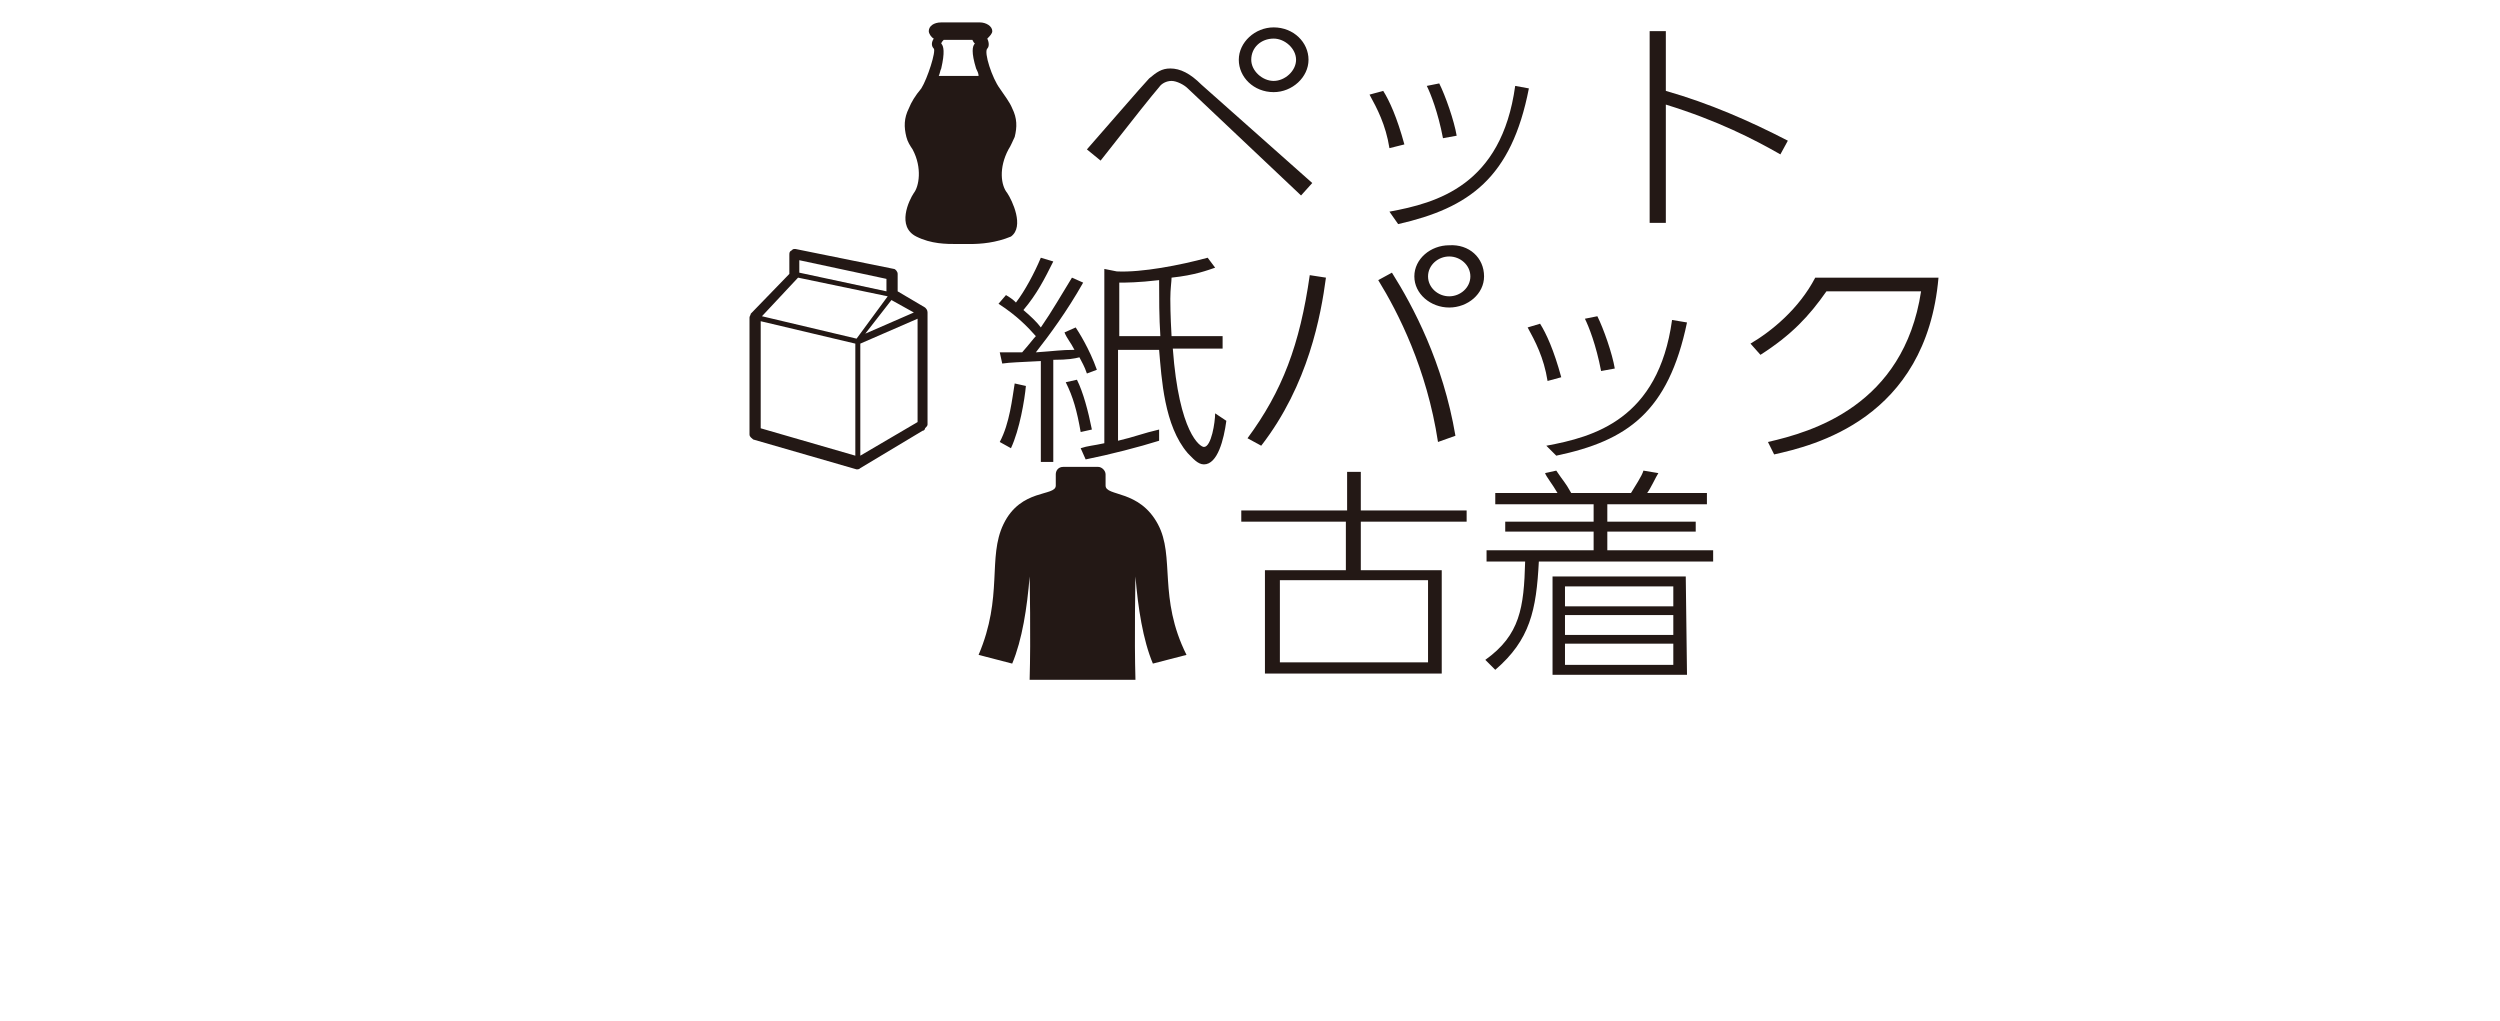
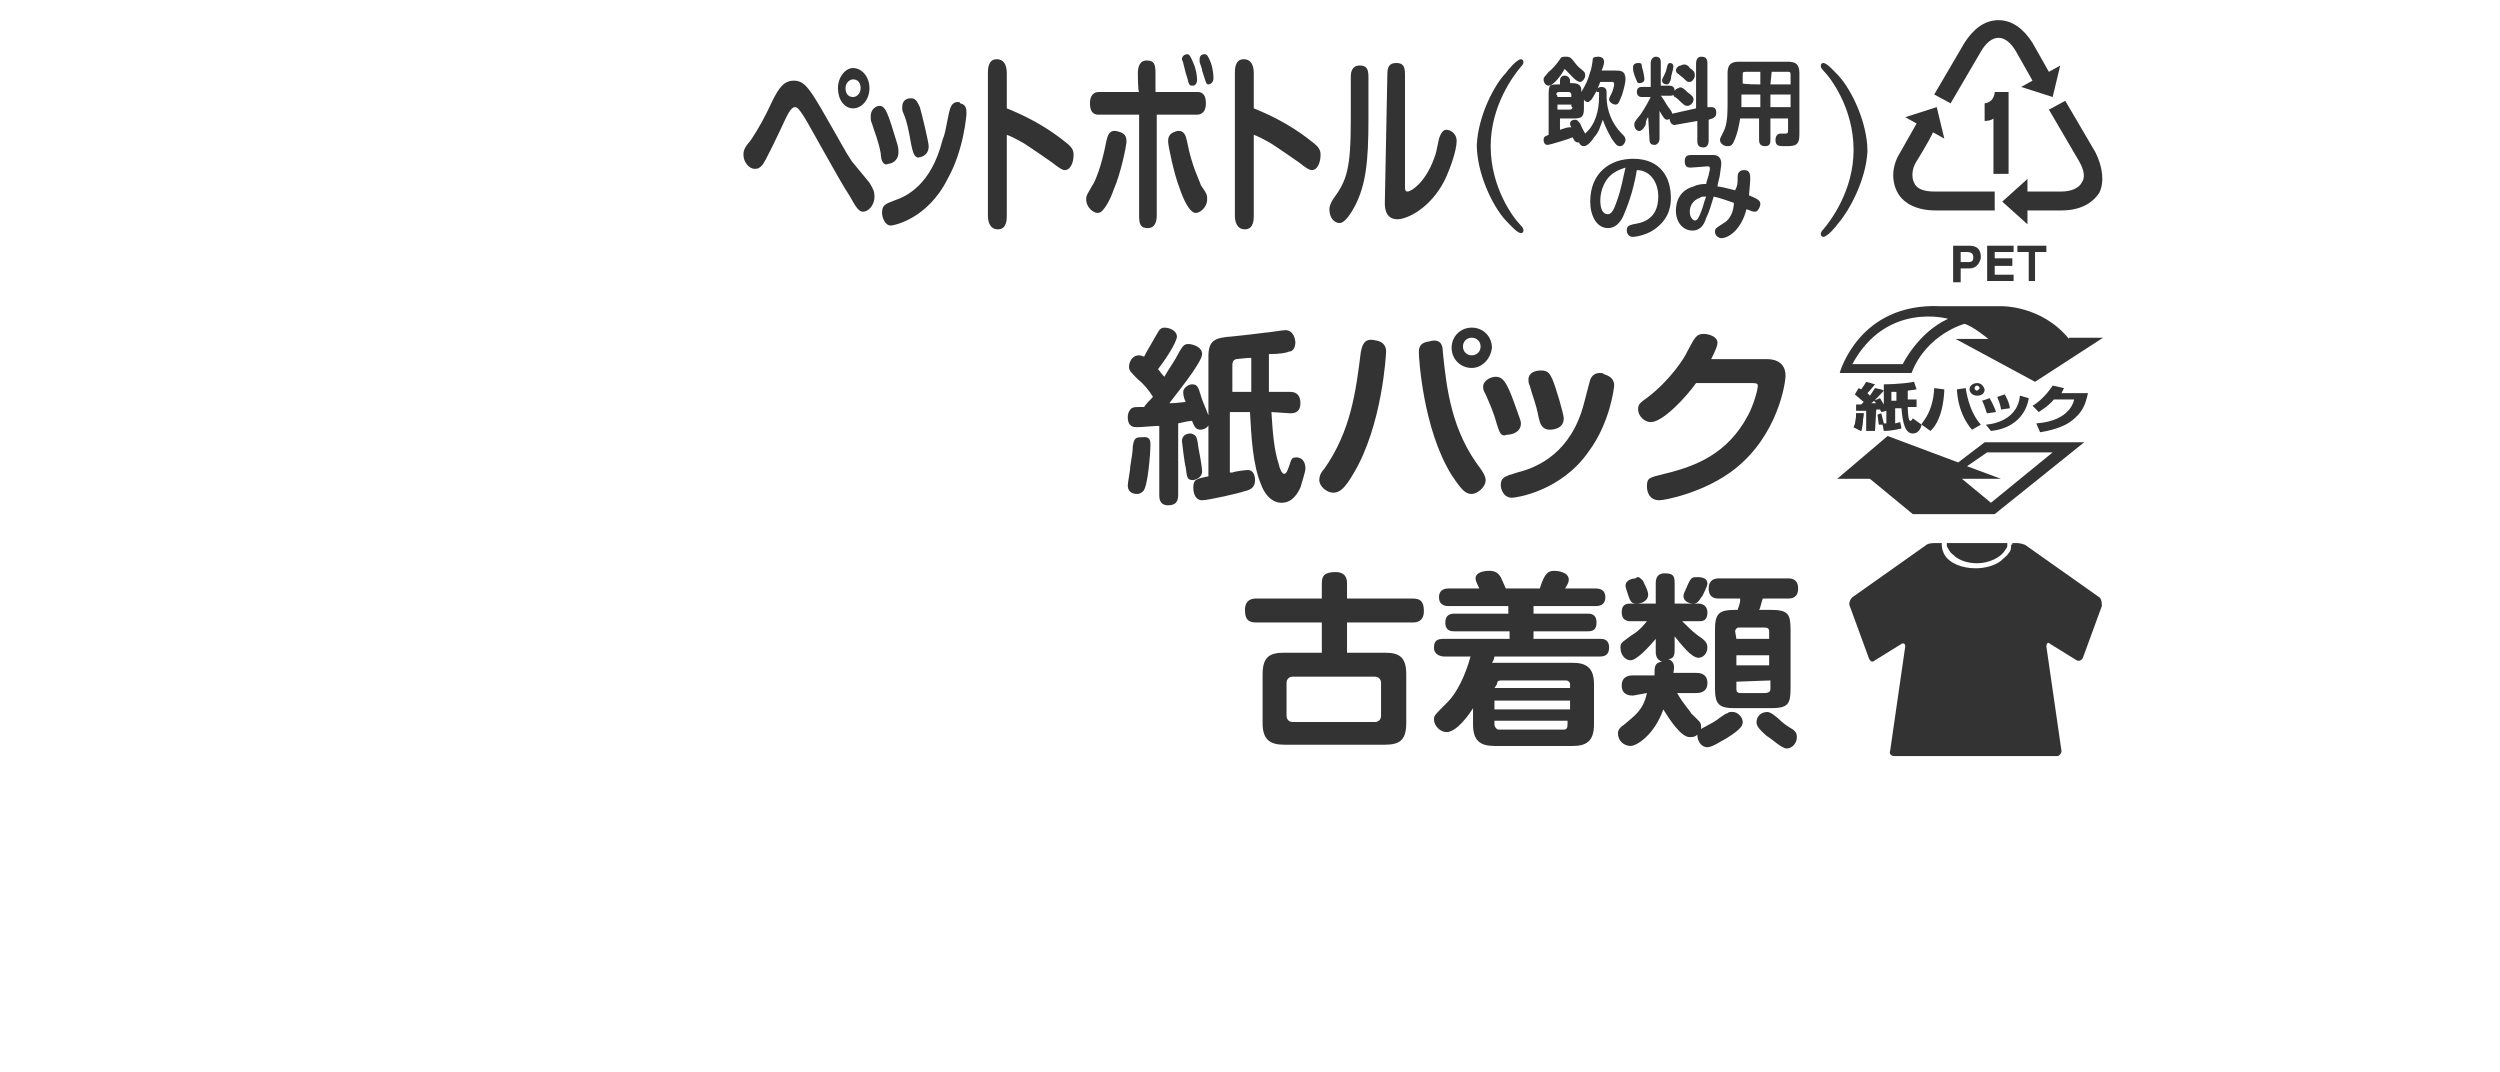
- <svg xmlns="http://www.w3.org/2000/svg" version="1.1" id="レイヤー_1" x="0px" y="0px" viewBox="0 0 200.8 82" style="enable-background:new 0 0 200.8 82;" xml:space="preserve">
+ <svg xmlns="http://www.w3.org/2000/svg" version="1.1" id="レイヤー_1" x="0px" y="0px" viewBox="0 0 198.4 85" style="enable-background:new 0 0 198.4 85;" xml:space="preserve">
  <style type="text/css">
- 	.st0{fill-rule:evenodd;clip-rule:evenodd;fill:#231815;}
- 	.st1{fill:#231815;}
+ 	.st0{enable-background:new    ;}
+ 	.st1{fill:#333333;}
</style>
  <g>
-     <g>
-       <path class="st0" d="M84.7,2.7L84.7,2.7L84.7,2.7z" />
-       <g>
-         <path class="st1" d="M87.3,12c0.8-0.9,4.6-5.3,5-5.7c0.6-0.5,1-0.8,1.7-0.8c0.8,0,1.6,0.4,2.5,1.3l8.9,7.9l-0.9,1l-9.1-8.6     c-0.3-0.3-0.9-0.6-1.3-0.6s-0.8,0.2-1,0.5c-0.6,0.7-1.8,2.2-4.7,5.9L87.3,12z M105.1,4.8c0,1.4-1.3,2.6-2.8,2.6     c-1.6,0-2.8-1.2-2.8-2.6s1.3-2.6,2.8-2.6C103.9,2.2,105.1,3.4,105.1,4.8z M100.5,4.8c0,0.9,0.9,1.7,1.8,1.7s1.8-0.8,1.8-1.7     s-0.9-1.7-1.8-1.7C101.3,3.1,100.5,3.8,100.5,4.8z" />
-         <path class="st1" d="M111.6,11.9c-0.3-1.9-1-3.2-1.6-4.3l1.1-0.3c0.5,0.8,1.1,2.1,1.7,4.3L111.6,11.9z M111.6,17     c3.8-0.7,9-2.1,10.1-10.1l1.1,0.2c-1.4,7.2-4.8,9.6-10.5,10.9L111.6,17z M115.9,11.1c-0.4-2.1-1-3.6-1.3-4.2l1-0.2     c0.5,1,1.2,3,1.4,4.2L115.9,11.1z" />
-         <path class="st1" d="M143,12.4c-2.1-1.2-5-2.7-9.2-4v9.5h-1.3V2.5h1.3v4.8c3.5,1,6.7,2.4,9.8,4L143,12.4z" />
-       </g>
+     <g class="st0">
+       <path class="st1" d="M69,14.5c0.3,0.5,0.4,0.7,0.4,1.1c0,0.7-0.5,1.2-0.9,1.2c-0.3,0-0.5-0.2-1.1-1.3c-0.7-1-3.5-6.2-3.7-6.4    c-0.2-0.3-0.4-0.6-0.6-0.6c-0.2,0-0.4,0.2-0.7,0.8c-0.7,1.5-1.6,3.4-1.9,3.8c-0.2,0.2-0.3,0.3-0.6,0.3c-0.5,0-0.9-0.6-0.9-1.1    c0-0.4,0.1-0.6,0.6-1.2c0.6-0.9,1.1-1.8,1.7-3.1c0.5-1,0.9-1.6,1.7-1.6s1.2,0.6,2.1,2.1c1.8,3.1,1.9,3.4,2.5,4.3L69,14.5z     M67.7,8.6c-0.7,0-1.2-0.7-1.2-1.6s0.6-1.6,1.2-1.6C68.4,5.4,69,6.1,69,7C69,7.9,68.4,8.6,67.7,8.6z M67.7,6.3    c-0.3,0-0.6,0.3-0.6,0.7c0,0.4,0.2,0.7,0.6,0.7c0.3,0,0.6-0.3,0.6-0.7C68.3,6.6,68.1,6.3,67.7,6.3z" />
+     </g>
+     <g class="st0">
+       <path class="st1" d="M69.9,12.2c-0.2-1.1-0.5-1.7-0.7-2.4c-0.1-0.2-0.1-0.3-0.1-0.6c0-0.5,0.4-0.8,0.7-0.8c0.5,0,0.7,0.7,1.4,3    c0.1,0.3,0.1,0.5,0.1,0.7c0,0.7-0.6,0.9-0.8,0.9C70.1,13.2,69.9,12.7,69.9,12.2z M76.7,9c0,0.1-0.2,2.9-1.5,5.2    c-1.6,3.2-4.3,3.7-4.5,3.7c-0.5,0-0.7-0.7-0.7-1c0-0.6,0.2-0.7,1-1c0.9-0.3,2.9-1.2,3.8-4.8C75,10.6,75,10.5,75.3,9    c0.1-0.4,0.2-0.9,0.7-0.9c0.1,0,0.2,0,0.2,0.1C76.7,8.3,76.7,8.7,76.7,9z M72.3,11.4C72.1,10.3,72,9.7,71.7,9    c-0.1-0.2-0.1-0.3-0.1-0.5c0-0.5,0.3-0.7,0.7-0.7c0.4,0,0.5,0.3,0.7,0.7c0.2,0.7,0.7,2.8,0.7,3.1c0,0.8-0.7,0.9-0.9,0.9    C72.5,12.4,72.4,11.9,72.3,11.4z" />
+     </g>
+     <g class="st0">
+       <path class="st1" d="M79.9,17.1c0,0.3,0,1.1-0.7,1.1s-0.8-0.7-0.8-1.1V5.8c0-0.3,0-1.1,0.7-1.1s0.8,0.7,0.8,1.1v2.8    c1.5,0.6,3,1.4,4.3,2.4c0.8,0.6,1,0.8,1,1.3s-0.2,1.2-0.7,1.2c-0.2,0-0.5-0.2-1-0.6c-0.7-0.5-1.6-1.1-2.2-1.5    c-0.7-0.4-1.1-0.6-1.4-0.7C79.9,10.7,79.9,17.1,79.9,17.1z" />
+     </g>
+     <g class="st0">
+       <path class="st1" d="M89.4,11.2c0,0.4-0.5,2.7-1,3.8c-0.3,0.9-0.7,1.5-0.9,1.7c-0.1,0.1-0.2,0.2-0.4,0.2c-0.3,0-0.9-0.4-0.9-1.1    c0-0.3,0.1-0.4,0.5-1.1c0.2-0.3,0.7-1.4,1.1-3.5c0.1-0.4,0.2-0.9,0.8-0.8C89,10.5,89.4,10.6,89.4,11.2z M90.3,5.8    c0-0.4,0.1-1,0.7-1c0.6,0,0.7,0.3,0.7,1v1.5H95c0.2,0,0.7,0,0.7,0.9S95.1,9.1,95,9.1h-3.2v8c0,0.4-0.1,1-0.7,1    c-0.6,0-0.7-0.3-0.7-1v-8h-3.2c-0.2,0-0.7,0-0.7-0.9s0.6-0.9,0.7-0.9h3.2C90.3,7.3,90.3,5.8,90.3,5.8z M94.2,11.2    c0.4,2.1,1,3.1,1.1,3.5c0.5,0.7,0.5,0.8,0.5,1.1c0,0.7-0.6,1.1-0.9,1.1c-0.5,0-1-1.1-1.3-2c-0.4-1-0.9-3.3-0.9-3.7    c0-0.6,0.4-0.7,0.7-0.8C94,10.3,94.1,10.8,94.2,11.2z M93.9,5c0-0.1-0.1-0.2-0.1-0.3c0-0.3,0.3-0.4,0.4-0.4c0.2,0,0.3,0.2,0.5,0.7    C94.9,5.4,95,6,95,6.3c0,0.5-0.3,0.5-0.4,0.5c-0.1,0-0.2,0-0.3-0.3c0-0.1-0.2-0.7-0.2-0.7C94,5.4,94,5.4,93.9,5z M95.2,4.9    c0-0.1,0-0.2,0-0.2c0-0.3,0.2-0.4,0.4-0.4c0.2,0,0.3,0.2,0.5,0.7c0.2,0.6,0.2,1.1,0.2,1.2c0,0.4-0.3,0.5-0.4,0.5    c-0.2,0-0.2-0.2-0.5-1.1C95.4,5.4,95.2,5,95.2,4.9z" />
+     </g>
+     <path class="st1" d="M99.5,17.1c0,0.3,0,1.1-0.7,1.1s-0.8-0.7-0.8-1.1V5.8c0-0.3,0-1.1,0.7-1.1s0.8,0.7,0.8,1.1v2.8   c1.5,0.6,3,1.4,4.3,2.4c0.8,0.6,1,0.8,1,1.3s-0.2,1.2-0.7,1.2c-0.2,0-0.5-0.2-1-0.6c-0.7-0.5-1.6-1.1-2.2-1.5   c-0.7-0.4-1.1-0.6-1.4-0.7C99.5,10.7,99.5,17.1,99.5,17.1z" />
+     <g class="st0">
+       <path class="st1" d="M108.6,9.5c0,3.3-0.2,5.2-1.1,6.9c-0.7,1.3-1.1,1.3-1.2,1.3c-0.4,0-0.8-0.4-0.8-1.1c0-0.2,0.1-0.5,0.3-0.8    c1.1-1.5,1.4-2.4,1.4-6.4V6.1c0-0.4,0.1-0.9,0.7-0.9c0.5,0,0.7,0.2,0.7,0.9V9.5z M110.1,5.9c0-0.5,0.1-0.9,0.7-0.9    c0.5,0,0.7,0.2,0.7,0.9v8.9c0,0.2,0,0.4,0.2,0.4c0.3,0,1.4-0.7,2.1-2.6c0.2-0.5,0.2-0.7,0.4-1.6c0.2-0.6,0.4-0.7,0.6-0.7    c0.2,0,0.8,0.2,0.8,0.9c0,0.7-0.5,2.2-1,3.2c-1.1,2.1-2.9,3-3.7,3c-1,0-1-1-1-1.3L110.1,5.9L110.1,5.9z" />
+     </g>
+     <g class="st0">
+       <path class="st1" d="M119.5,5.8c0.2-0.3,0.9-1.1,1.2-1.1c0.1,0,0.2,0.1,0.2,0.2c0,0.1,0,0.2-0.2,0.4c-0.6,0.7-2.4,3.1-2.4,6.3    c0,3.3,1.8,5.7,2.4,6.3c0.2,0.2,0.2,0.3,0.2,0.4c0,0.2-0.2,0.2-0.2,0.2c-0.3,0-0.9-0.7-1.2-1c-1.1-1.2-2.3-3.8-2.3-6    C117.3,9.2,118.6,6.7,119.5,5.8z" />
+     </g>
+     <g class="st0">
+       <path class="st1" d="M126.7,7.3c0-0.2,0.1-0.4,0.4-0.4c0.2,0,0.4,0.1,0.4,0.4v0.4c0,1,0.4,2.1,1.2,2.9c0.2,0.2,0.3,0.3,0.3,0.5    c0,0.2-0.2,0.5-0.4,0.5c-0.2,0-0.3,0-0.7-0.6c-0.4-0.7-0.6-1.2-0.7-1.5c-0.2,0.5-0.3,1-0.7,1.4c-0.1,0.2-0.5,0.7-0.8,0.7    c-0.2,0-0.3-0.1-0.4-0.3h-0.1c-0.2,0-0.3-0.2-0.4-0.4c-0.2,0.1-1.8,0.6-2,0.6c-0.2,0-0.3-0.2-0.3-0.4c0-0.3,0.2-0.3,0.4-0.4V7.4    c0-0.5,0.1-0.6,0.2-0.7c0,0-0.1,0.1-0.2,0.1c-0.2,0-0.4-0.2-0.4-0.5c0-0.2,0.1-0.2,0.4-0.6c0.3-0.2,0.7-0.7,0.9-1    c0.1-0.2,0.2-0.2,0.5-0.2c0.3,0,0.4,0.1,0.7,0.5c0.1,0.1,0.2,0.3,0.5,0.5c0.2,0.2,0.3,0.2,0.3,0.5c0,0.2-0.2,0.5-0.4,0.5    c-0.3,0-0.7-0.5-1-0.8c-0.2-0.2-0.2-0.2-0.2-0.2c-0.1,0-0.1,0-0.1,0.1c-0.3,0.5-0.7,1-1.1,1.2c0.2-0.1,0.4-0.1,0.6-0.1h0.2V6.4    c0-0.2,0.1-0.4,0.4-0.4c0.2,0,0.4,0.2,0.4,0.4v0.2h0.2c0.7,0,0.7,0.4,0.7,0.7c0.4-0.7,0.5-0.9,0.7-1.6c0.1-0.2,0.2-0.9,0.2-1    s0.1-0.2,0.4-0.2c0.1,0,0.5,0,0.5,0.4c0,0.2-0.1,0.5-0.2,0.7h1.1c0.4,0,0.8,0,0.8,0.7c0,0.2-0.1,0.7-0.3,1.3    c-0.2,0.4-0.2,0.7-0.5,0.7c-0.2,0-0.5-0.2-0.5-0.4c0-0.1,0-0.1,0.2-0.5c0.1-0.2,0.2-0.6,0.2-0.7c0-0.2-0.1-0.2-0.2-0.2H127    c-0.3,0.8-0.5,1.1-0.7,1.4c-0.1,0.1-0.2,0.2-0.3,0.2c0,0-0.2,0-0.3-0.2v0.7c0,0.7-0.2,0.8-0.8,0.8h-1.1v0.9    c0.6-0.2,0.6-0.2,0.9-0.2c-0.1-0.2-0.1-0.2-0.1-0.3c0-0.2,0.2-0.3,0.4-0.3c0.2,0,0.2,0.1,0.4,0.3c0.2,0.5,0.3,0.6,0.4,0.8    c0.8-0.7,1.1-1.8,1.1-2.9V7.3H126.7z M123.6,7.7h1.1V7.5c0-0.1-0.1-0.2-0.2-0.2h-0.8c-0.1,0-0.2,0.1-0.2,0.2    C123.6,7.5,123.6,7.7,123.6,7.7z M124.7,8.3h-1.1v0.4h1c0.1,0,0.2-0.1,0.2-0.2C124.7,8.6,124.7,8.3,124.7,8.3z" />
+       <path class="st1" d="M130.8,9.3c-0.1,0.1-0.2,0.3-0.2,0.6c-0.2,0.4-0.4,0.5-0.5,0.5c-0.2,0-0.4-0.2-0.4-0.5c0-0.2,0-0.2,0.4-0.7    c0.1-0.1,0.5-0.7,0.9-1.5h-0.7c-0.3,0-0.4-0.2-0.4-0.4c0-0.4,0.3-0.4,0.4-0.4h0.7V5c0-0.3,0.2-0.5,0.4-0.5c0.4,0,0.4,0.3,0.4,0.5    v1.8h0.7c0.2,0,0.4,0.1,0.4,0.4c0,0.4-0.2,0.4-0.4,0.4h-0.7c0.2,0.2,0.5,0.8,0.6,0.9c0.3,0.4,0.3,0.4,0.3,0.6    c0,0.2-0.2,0.4-0.4,0.4c-0.2,0-0.3-0.2-0.6-0.7v2.2c0,0.3-0.2,0.5-0.4,0.5c-0.4,0-0.4-0.3-0.4-0.5L130.8,9.3L130.8,9.3z     M130.3,5.3c0.1,0.3,0.2,0.8,0.2,1c0,0.3-0.4,0.3-0.4,0.3c-0.2,0-0.2-0.2-0.3-0.4c-0.1-0.2-0.2-0.6-0.2-0.7c0-0.1,0-0.2,0-0.2    c0-0.2,0.2-0.3,0.4-0.3C130.2,5,130.3,5,130.3,5.3z M132.8,5.3c0,0.2-0.2,0.7-0.2,1c-0.1,0.3-0.2,0.4-0.3,0.4    c-0.2,0-0.4-0.1-0.4-0.3c0-0.1,0-0.1,0.2-0.5c0.1-0.2,0.1-0.2,0.2-0.6c0-0.1,0.1-0.3,0.2-0.3C132.7,5,132.8,5.1,132.8,5.3z     M135.8,8.5L135.8,8.5c0.4,0,0.4,0.3,0.4,0.5s-0.1,0.3-0.3,0.4l-0.3,0.1v1.7c0,0.2-0.1,0.5-0.4,0.5c-0.3,0-0.5-0.1-0.5-0.5V9.6    l-1.7,0.3c-0.3,0.1-0.5-0.2-0.5-0.5s0.2-0.4,0.3-0.4l1.8-0.4V5c0-0.2,0.1-0.5,0.4-0.5c0.3,0,0.5,0.1,0.5,0.5v3.5H135.8z     M133.9,7.3c0.4,0.3,0.5,0.4,0.5,0.6c0,0.2-0.2,0.5-0.5,0.5c-0.1,0-0.2,0-0.5-0.3c-0.1-0.1-0.4-0.4-0.5-0.4    c-0.1-0.1-0.1-0.2-0.1-0.2c0-0.2,0.2-0.5,0.4-0.5C133.4,6.8,133.7,7.1,133.9,7.3z M134.1,5.4c0.3,0.2,0.4,0.3,0.4,0.6    c0,0.2-0.2,0.5-0.4,0.5c-0.2,0-0.2,0-0.5-0.3c-0.1-0.1-0.4-0.3-0.5-0.4c-0.1-0.1-0.1-0.2-0.1-0.2c0-0.2,0.2-0.4,0.4-0.4    C133.7,5,134,5.2,134.1,5.4z" />
+       <path class="st1" d="M140.5,9.4v1.7c0,0.2,0,0.5-0.4,0.5c-0.3,0-0.5-0.1-0.5-0.5V9.4h-1.5c-0.1,0.6-0.2,1.1-0.4,1.6    c-0.2,0.5-0.3,0.6-0.6,0.6c-0.3,0-0.6-0.2-0.6-0.5c0-0.1,0-0.1,0.3-0.7c0.2-0.4,0.3-1,0.3-2V5.8c0-0.7,0.3-0.9,0.9-0.9h3.9    c0.6,0,0.9,0.2,0.9,0.9v4.9c0,0.9-0.4,0.9-1.2,0.9c-0.4,0-0.7,0-0.7-0.5c0-0.2,0.1-0.5,0.4-0.5c0.1,0,0.3,0,0.4,0    c0.2,0,0.2-0.1,0.2-0.2v-1H140.5z M139.7,6.7v-1h-1.2c-0.2,0-0.2,0.1-0.2,0.2v0.7C138.2,6.7,139.7,6.7,139.7,6.7z M139.7,7.5h-1.5    v1h1.5V7.5z M140.5,6.7h1.6V5.9c0-0.2-0.1-0.2-0.2-0.2h-1.3L140.5,6.7L140.5,6.7z M142.1,7.5h-1.6v1h1.6V7.5z" />
+     </g>
+     <g class="st0">
+       <path class="st1" d="M128.8,17.2c-0.3,0.6-0.7,0.9-1.2,0.9c-0.9,0-1.4-1-1.4-2.1c0-2.3,1.6-3.4,3.4-3.4c2.2,0,3,1.5,3,3.1    c0,0.4,0,1.6-1.3,2.5c-0.7,0.5-1.6,0.6-1.7,0.6c-0.5,0-0.5-0.5-0.5-0.5c0-0.4,0.2-0.4,0.5-0.5c0.6-0.1,2-0.3,2-2.2    c0-1.2-0.7-2.1-1.7-2.1C129.6,15.3,129.1,16.5,128.8,17.2z M128.1,13.7c-0.8,0.5-1.1,1.5-1.1,2.2c0,0.7,0.2,1.1,0.6,1.1    c0.3,0,0.5-0.4,0.7-1c0.4-1.1,0.5-1.9,0.7-2.7C128.7,13.4,128.4,13.5,128.1,13.7z" />
+       <path class="st1" d="M137.9,14c0-0.2,0.1-0.5,0.5-0.5c0.4,0,0.5,0.2,0.5,0.7c0,0.3-0.1,1.2-0.1,1.3c0.7,0.3,0.9,0.4,0.9,0.7    c0,0.2-0.2,0.6-0.4,0.6c-0.2,0-0.2,0-0.7-0.2c-0.4,1.6-1.4,2.3-2,2.3c-0.2,0-0.5-0.2-0.5-0.5s0.1-0.3,0.7-0.7    c0.7-0.4,0.8-1.3,0.8-1.6c-0.3-0.1-1.1-0.4-1.6-0.5c-0.2,0.6-0.3,1.1-0.6,1.7c-0.2,0.7-0.6,1-1.1,1c-0.6,0-1.3-0.5-1.3-1.6    c0-0.7,0.3-1.6,1.4-1.9c0.4-0.2,0.8-0.2,1-0.2c0-0.1,0.2-0.7,0.2-0.7c0-0.1,0.1-0.4,0.1-0.5c0-0.2-0.1-0.2-0.2-0.2    c-0.1,0-1.1,0.1-1.3,0.1c-0.2,0-0.5,0-0.5-0.5c0-0.5,0.3-0.5,0.6-0.5c0.5,0,1.2,0,1.6,0c0.2,0,0.7,0,0.7,0.7    c0,0.2-0.1,0.7-0.1,0.8c0,0.2-0.2,0.8-0.2,1c0.2,0,0.6,0.1,1.4,0.3C137.9,14.7,137.9,14.6,137.9,14z M134.9,15.7    c-0.6,0.2-0.8,0.7-0.8,1.1c0,0.5,0.3,0.7,0.4,0.7c0.2,0,0.3-0.2,0.5-0.7s0.2-0.7,0.4-1.2C135.1,15.6,135,15.6,134.9,15.7z" />
+     </g>
+     <g class="st0">
+       <path class="st1" d="M145.9,17.7c-0.2,0.3-0.9,1.1-1.2,1.1c-0.1,0-0.2-0.1-0.2-0.2c0-0.1,0-0.2,0.2-0.4c0.6-0.7,2.4-3.1,2.4-6.3    c0-3.3-1.8-5.7-2.4-6.3c-0.2-0.2-0.2-0.3-0.2-0.4c0-0.2,0.2-0.2,0.2-0.2c0.3,0,0.9,0.7,1.2,1c1.1,1.2,2.3,3.8,2.3,6    C148.1,14.3,146.7,16.8,145.9,17.7z" />
+     </g>
+     <path class="st1" d="M158.3,7.3h1.1v6.5h-1.2V9.4c-0.2,0.2-0.7,0.2-0.7,0.2V8.2C158.3,8.1,158.3,7.3,158.3,7.3" />
+     <path class="st1" d="M166.3,12.1L163.9,8l-1.3,0.7l2.4,4.1c0.4,0.7,0.5,1.3,0.2,1.7c-0.2,0.4-0.8,0.7-1.6,0.7h-2.7v-1l-2,1.8l2,1.8   v-1.1h2.7c1.4,0,2.4-0.5,3-1.4C167,14.5,166.9,13.3,166.3,12.1" />
+     <path class="st1" d="M153.5,15.2c-0.8,0-1.4-0.2-1.6-0.7c-0.2-0.4-0.2-1.1,0.2-1.7c0,0,1-1.6,1.3-2.3l0.9,0.5l-0.6-2.5l-2.5,0.8   l0.9,0.5l-1.3,2.3c-0.7,1.1-0.7,2.3-0.2,3.2c0.5,0.9,1.6,1.4,3,1.4h4.7v-1.5L153.5,15.2z" />
+     <path class="st1" d="M162.6,5.7l-1.3-2.3c-0.7-1.1-1.6-1.8-2.7-1.8s-2,0.7-2.7,1.8l-2.4,4.1l1.3,0.7l2.4-4.1   c0.4-0.7,0.9-1.1,1.4-1.1c0.5,0,1,0.4,1.4,1.1l1.3,2.3l-0.9,0.5l2.5,0.8l0.6-2.5L162.6,5.7z" />
+     <path class="st1" d="M155.6,21.3h0.7c0.7,0,0.9-0.7,0.9-0.9c0-0.6-0.3-0.9-0.9-0.9H155v2.9h0.6L155.6,21.3   C155.6,21.3,155.6,21.3,155.6,21.3z M155.6,20.8V20h0.5c0.3,0,0.5,0.1,0.5,0.4c0,0.2,0,0.4-0.4,0.4H155.6z" />
+     <polygon class="st1" points="159.8,20 158.3,20 158.3,20.5 159.7,20.5 159.7,21.1 158.3,21.1 158.3,21.8 159.8,21.8 159.8,22.3    157.7,22.3 157.7,19.5 159.8,19.5  " />
+     <polygon class="st1" points="161.5,22.3 161,22.3 161,20 160.1,20 160.1,19.5 162.4,19.5 162.4,20 161.5,20  " />
+   </g>
+   <g>
+     <g class="st0">
+       <path class="st1" d="M91.8,33.8c-1.2,0.1-1.5,0.1-1.6,0.1c-0.2,0-0.7,0-0.7-0.8c0-0.4,0.2-0.6,0.3-0.7c0.2-0.1,0.2-0.1,1-0.1    c0.1-0.2,0.6-0.7,0.7-0.8c-0.3-0.5-0.7-1-1.2-1.4c-0.6-0.6-0.7-0.7-0.7-1c0-0.3,0.2-0.9,0.8-0.9c0.2,0,0.3,0.1,0.4,0.1    c0.3-0.6,0.4-0.7,0.9-1.6c0.2-0.3,0.3-0.7,0.7-0.7c0.5,0,1,0.3,1,0.7c0,0.5-1.1,2.1-1.5,2.6c0.2,0.2,0.2,0.3,0.5,0.6    c0.4-0.7,0.8-1.2,1.2-2c0.2-0.3,0.3-0.6,0.7-0.6c0.3,0,1.1,0.2,1.1,0.8c0,0.7-2.4,3.6-2.6,3.9c0.3,0,0.4,0,1.3-0.1    c-0.2-0.4-0.2-0.7-0.2-0.8c0-0.3,0.4-0.6,0.7-0.6c0.4,0,0.5,0.2,0.7,0.9c0.2,0.7,0.7,1.6,0.7,2c0,0.6-0.6,0.7-0.7,0.7    c-0.4,0-0.5-0.2-0.7-0.7c-0.2,0-0.7,0.1-1.1,0.2v5.7c0,0.5-0.2,0.8-0.8,0.8c-0.7,0-0.7-0.6-0.7-0.8v-5.5H91.8z M91.3,35.3    c0,0.6-0.2,3.4-0.6,3.7c-0.1,0.1-0.3,0.2-0.4,0.2c-0.2,0-0.8,0-0.8-0.7c0-0.2,0.2-1.2,0.2-1.5c0.1-0.7,0.2-1.1,0.2-1.6    c0.1-0.6,0.2-0.7,0.7-0.7C91.3,34.6,91.3,35,91.3,35.3z M95.1,35.5c0.2,1,0.3,1.7,0.3,1.9c0,0.6-0.7,0.7-0.7,0.7    c-0.5,0-0.5-0.2-0.6-1C94,36.8,93.8,35,93.8,35c0-0.4,0.3-0.6,0.7-0.6C94.9,34.5,95,34.6,95.1,35.5z M100.9,32.7    c0.1,1.6,0.2,3,0.6,4.2c0,0.1,0.2,0.7,0.4,0.7c0.1,0,0.2,0,0.4-0.6c0.2-0.6,0.2-0.7,0.6-0.7c0.3,0,0.7,0.2,0.7,0.9    c0,0.2-0.2,0.8-0.4,1.5c-0.2,0.4-0.6,1.2-1.5,1.2c-1,0-1.5-1.1-1.6-1.4c-0.7-1.6-0.8-4-0.9-5.8h-1.6v4.8c0.1,0,0.1,0,0.2,0    c0.2-0.1,1.1-0.2,1.2-0.2c0.6,0,0.6,0.7,0.6,0.8c0,0.7-0.5,0.8-0.9,0.9c-0.2,0.1-2.8,0.7-3.3,0.7s-0.7-0.5-0.7-1    c0-0.7,0.3-0.7,1.2-0.9v-9.5c0-1.3,0.5-1.5,1.9-1.6c0.9-0.1,1.9-0.2,2.6-0.3c0.2,0,1.4-0.2,1.6-0.2c0.7,0,0.8,0.8,0.8,1    c0,0.2-0.1,0.7-0.5,0.7c-0.2,0.1-0.7,0.2-1.6,0.2c0,1,0,2,0,3h1.7c0.3,0,0.8,0.1,0.8,0.9s-0.6,0.8-0.8,0.8L100.9,32.7L100.9,32.7z     M97.7,31.1h1.6c0-0.2,0-1.2,0-1.5c0-0.2,0-0.4,0-1.2c-0.4,0-1.1,0.1-1.2,0.1c-0.3,0.1-0.3,0.3-0.3,0.6V31.1z" />
+     </g>
+     <g class="st0">
+       <path class="st1" d="M110,27.9c0,0.2-0.3,5.9-2.6,9.7c-0.7,1.2-1.1,1.5-1.6,1.5s-1.1-0.5-1.1-1c0-0.4,0.2-0.7,0.4-0.9    c2.1-3,2.5-6.1,2.9-9.3c0.1-0.4,0.2-1.1,1.1-0.9C109.9,27.1,110,27.6,110,27.9z M114.5,27.9c0.3,3,0.7,6.3,3,9.3    c0.2,0.3,0.4,0.6,0.4,0.9c0,0.6-0.7,1.1-1.1,1.1c-0.5,0-0.8-0.3-1.6-1.5c-2.3-3.7-2.6-9.4-2.6-9.7s0-0.8,0.8-0.9    C114.4,26.8,114.5,27.5,114.5,27.9z M116.8,29.2c-0.9,0-1.6-0.7-1.6-1.6s0.7-1.6,1.6-1.6c0.9,0,1.6,0.7,1.6,1.6    C118.3,28.5,117.6,29.2,116.8,29.2z M116.8,26.8c-0.4,0-0.7,0.3-0.7,0.7s0.3,0.7,0.7,0.7c0.4,0,0.7-0.3,0.7-0.7    S117.2,26.8,116.8,26.8z" />
+     </g>
+     <g class="st0">
+       <path class="st1" d="M118.8,33.7c-0.3-1.1-0.6-1.7-0.9-2.4c-0.1-0.2-0.2-0.3-0.2-0.6c0-0.5,0.6-0.8,1-0.8c0.7,0,1,0.7,1.8,3    c0.1,0.3,0.2,0.5,0.2,0.7c0,0.7-0.7,0.9-1.1,0.9C119.1,34.7,119,34.3,118.8,33.7z M128.1,30.6c0,0.1-0.3,2.9-2,5.2    c-2.2,3.2-5.8,3.7-6.1,3.7c-0.7,0-0.9-0.7-0.9-1c0-0.6,0.3-0.7,1.3-1c1.2-0.3,3.9-1.2,5.1-4.8c0.2-0.6,0.2-0.7,0.6-2.2    c0.1-0.4,0.2-0.9,0.9-0.9c0.1,0,0.2,0,0.3,0.1C128,29.9,128.1,30.3,128.1,30.6z M122.1,33.1c-0.2-1.1-0.5-1.7-0.7-2.5    c-0.1-0.2-0.1-0.3-0.1-0.5c0-0.5,0.5-0.7,1-0.7c0.6,0,0.7,0.3,0.9,0.7c0.3,0.7,0.9,2.8,0.9,3.1c0,0.8-0.8,0.9-1.1,0.9    C122.3,34.1,122.2,33.5,122.1,33.1z" />
+     </g>
+     <g class="st0">
+       <path class="st1" d="M140.2,28.5c1.1,0,1.5,0.6,1.5,1.3c0,0.6-0.6,4.7-4,7.4c-2.4,1.9-5.6,2.5-6,2.5c-0.9,0-1-0.8-1-1.1    c0-0.7,0.2-0.7,1.4-1c2.5-0.6,5-1.6,6.6-4.6c0.4-0.7,0.8-2,0.8-2.4c0-0.2-0.2-0.2-0.6-0.2h-4.3c-0.7,1-2.6,3.1-3.6,3.1    c-0.5,0-1-0.5-1-1c0-0.4,0.1-0.5,0.8-1c1.7-1.3,2.9-3.1,3.1-3.6c0.6-1.1,0.7-1.4,1.3-1.4c0.4,0,1.1,0.2,1.1,0.7    c0,0.2-0.1,0.5-0.5,1.3L140.2,28.5L140.2,28.5z" />
    </g>
    <g>
-       <path class="st1" d="M80.9,15.5c-0.5-0.6-0.7-2,0.1-3.5c0.2-0.3,0.3-0.6,0.5-1c0.2-0.8,0.2-1.5-0.2-2.3c-0.2-0.5-0.6-1-1-1.6    c-0.6-0.8-1.3-2.9-1-3.2c0.2-0.2,0.1-0.6,0-0.8c0.2-0.2,0.4-0.4,0.4-0.6c0-0.4-0.5-0.7-1-0.7h-3.1c-0.6,0-1,0.3-1,0.7    c0,0.2,0.2,0.5,0.4,0.6c-0.2,0.3-0.2,0.6,0,0.8s-0.5,2.4-1,3.2c-0.5,0.6-0.8,1.1-1,1.6c-0.4,0.8-0.4,1.5-0.2,2.3    c0.1,0.4,0.3,0.7,0.5,1c0.8,1.5,0.5,3,0.1,3.5C73,16.1,72,18.2,73.6,19c1.2,0.6,2.4,0.6,3.3,0.6h0.5h0.5c0.9,0,2.1-0.1,3.3-0.6    C82.3,18.2,81.3,16.1,80.9,15.5z M75.6,3.5c0,0,0-0.1,0.2-0.3h2.3c0.1,0.2,0.1,0.2,0.2,0.3c-0.2,0.2-0.3,0.7,0.1,2    c0.1,0.2,0.2,0.4,0.2,0.6h-3.2c0.1-0.2,0.1-0.4,0.2-0.6C75.9,4.2,75.8,3.7,75.6,3.5z" />
+       <path class="st1" d="M155.7,38h3.1l-2.7-1l1.6-1.1h5.2l-4.9,4L155.7,38z M145.8,38h2.6l3.4,2.8h6.5l7.1-5.7h-7.9l-2.1,1.6    l-5.6-2.1L145.8,38z" />
+       <path class="st1" d="M164.2,26.9c-2.2-2.7-5.4-2.6-5.4-2.6s-3.3,0-4.8,0c-6.5-0.3-8,5.3-8,5.3h5.7c1.2-3.1,4.2-3.9,4.2-3.9    c0.7,0.2,1.9,1.2,1.9,1.2h-2.6l6.3,3.4l5.4-3.5H164.2z M151,28.9h-4c2.7-5,7.6-3.6,7.6-3.6C152.2,26.4,151,28.9,151,28.9" />
+       <path class="st1" d="M163,31.7h1.6c0,0-0.2,1.7-3,1.9l0.3,0.7c0,0,1.6-0.2,2.5-0.9c0.9-0.7,1.1-1.3,1.3-2.2h-2.1l0.2-0.4l-0.9-0.2    c0,0-0.7,1.1-1.6,1.6l0.5,0.5C161.9,32.6,162.5,32.3,163,31.7" />
+       <path class="st1" d="M158.5,31.5l0.6-0.2c0,0,0.4,0.7,0.4,1.1l-0.7,0.1C158.8,32.5,158.8,32.2,158.5,31.5" />
+       <path class="st1" d="M157.3,31.8l0.6-0.2c0,0,0.4,0.7,0.5,1.1l-0.7,0.1C157.6,32.7,157.6,32.4,157.3,31.8" />
+       <path class="st1" d="M160.3,31.4l0.7,0.2c0,0-0.2,2.3-3,2.6l-0.4-0.5C157.6,33.7,160.1,33.6,160.3,31.4" />
+       <path class="st1" d="M156.9,30.4c-0.3,0-0.6,0.2-0.6,0.5c0,0.2,0.2,0.5,0.6,0.5s0.6-0.2,0.6-0.5C157.4,30.6,157.2,30.4,156.9,30.4     M156.9,31c-0.1,0-0.2-0.1-0.2-0.2s0.1-0.2,0.2-0.2s0.2,0.1,0.2,0.2S156.9,31,156.9,31" />
+       <path class="st1" d="M155.3,30.9l0.7-0.1c0,0,0.2,1.8,1.2,2.9l-0.7,0.4C156.5,34.1,155.4,33,155.3,30.9" />
+       <path class="st1" d="M153.5,30.8l0.8,0.1c0,0,0,2.3-1.1,3.3l-0.7-0.5C152.4,33.6,153.4,32.9,153.5,30.8" />
+       <path class="st1" d="M147.3,32.8h0.6c0,0-0.1,1.2-0.2,1.4l-0.6-0.3C147.1,33.9,147.3,33.7,147.3,32.8" />
+       <path class="st1" d="M151.8,33.2c0,0-0.1,0.2-0.2,0.2c-0.2,0-0.2-1.1-0.2-1.1h0.7v-0.6h-0.7v-0.7c0.1,0,0.7-0.1,0.7-0.1l-0.2-0.6    c-1,0.2-2.4,0.2-2.4,0.2v1.6l-0.3-0.5l-0.5,0.2l0.2,0.2h-0.4c0.2-0.1,1-1,1-1c-0.1-0.1-0.7-0.2-0.7-0.2l-0.4,0.6l-0.2-0.2    c0.2-0.2,0.6-0.7,0.6-0.7l-0.7-0.2c-0.1,0.2-0.4,0.6-0.4,0.6l-0.2-0.1l-0.3,0.5l0.7,0.6l-0.2,0.2h-0.4v0.5h0.8v1.6h0.7l0.1-1.7    h0.3l0.1,0.2l0.4-0.1v1h-0.2l-0.2-0.8l-0.3,0.1l0.1,0.8h0.3l0.1,0.5c0.7,0,1.4-0.2,1.4-0.2l-0.1-0.5l-0.4,0.1v-1.2h0.5    c0.1,1.2,0.3,2,0.9,2c0.6,0,0.7-0.7,0.7-0.7L151.8,33.2z M150.5,31.8h-0.4v-0.7h0.4V31.8z" />
+       <path class="st1" d="M147.3,32.8h0.6c0,0-0.1,1.2-0.2,1.4l-0.6-0.3C147.1,33.9,147.3,33.7,147.3,32.8" />
+     </g>
+   </g>
+   <g>
+     <g class="st0">
+       <path class="st1" d="M104.9,51.8v-2.4h-5.2c-0.6,0-0.9-0.2-0.9-1c0-0.9,0.7-0.9,0.9-0.9h5.2v-1.2c0-0.6,0.2-0.9,1.1-0.9    c0.9,0,0.9,0.7,0.9,0.9v1.2h5.2c0.6,0,0.9,0.2,0.9,1c0,0.9-0.7,0.9-0.9,0.9h-5.2v2.4h3c1.1,0,1.7,0.3,1.7,1.7v3.9    c0,1.4-0.6,1.7-1.7,1.7h-8c-1.1,0-1.7-0.4-1.7-1.7v-3.9c0-1.4,0.6-1.7,1.7-1.7C101.9,51.8,104.9,51.8,104.9,51.8z M109.6,54.2    c0-0.3-0.2-0.5-0.5-0.5h-6.5c-0.3,0-0.5,0.2-0.5,0.5v2.6c0,0.3,0.2,0.5,0.5,0.5h6.5c0.3,0,0.5-0.2,0.5-0.5V54.2z" />
+       <path class="st1" d="M126.5,54.3v3.2c0,1.4-0.7,1.7-1.7,1.7h-6.2c-1.1,0-1.7-0.4-1.7-1.7v-1.3c-0.3,0.5-1.3,1.9-2.1,1.9    c-0.5,0-1-0.5-1-1c0-0.3,0-0.3,1.1-1.4c0.7-0.7,1.4-2.1,1.8-3.6h-2.1c-0.2,0-0.8-0.1-0.8-0.7c0-0.6,0.3-0.7,0.8-0.7h5.2v-0.6h-4.4    c-0.2,0-0.7,0-0.7-0.7c0-0.6,0.4-0.7,0.7-0.7h4.3v-0.6H115c-0.2,0-0.8,0-0.8-0.7s0.6-0.7,0.8-0.7h2.4c-0.3-0.6-0.3-0.7-0.3-0.8    c0-0.5,0.7-0.6,1.1-0.6c0.5,0,0.7,0.2,0.9,0.5c0.1,0.2,0.3,0.7,0.4,0.9h2.7c0.4-1.3,0.7-1.4,1.2-1.4c0.2,0,1.1,0.1,1.1,0.7    c0,0.2-0.1,0.4-0.3,0.7h2.4c0.2,0,0.8,0,0.8,0.7c0,0.7-0.6,0.7-0.8,0.7h-4.9v0.6h4.3c0.2,0,0.7,0,0.7,0.7c0,0.6-0.3,0.7-0.7,0.7    h-4.3v0.6h5.3c0.2,0,0.7,0,0.7,0.7c0,0.6-0.4,0.7-0.7,0.7h-8.4c0,0.1-0.1,0.4-0.2,0.5h6.4C125.9,52.6,126.5,53,126.5,54.3z     M118.6,54.6h6v-0.3c0-0.2-0.2-0.3-0.3-0.3h-5.2c-0.2,0-0.3,0.1-0.3,0.3L118.6,54.6L118.6,54.6z M118.6,55.6v0.7h6v-0.7H118.6z     M118.6,57.2v0.3c0,0.2,0.2,0.4,0.3,0.4h5.2c0.2,0,0.3-0.1,0.3-0.4v-0.3H118.6z" />
+       <path class="st1" d="M129.6,55.2c-0.2,0-0.9,0-0.9-0.8s0.7-0.8,0.9-0.8h1.7c0-0.7,0-1,0.6-1.1c-0.4-0.1-0.5-0.5-0.5-0.7v-1.1    c-0.5,0.6-1.5,1.7-2,1.7c-0.4,0-0.8-0.4-0.8-1c0-0.4,0.1-0.4,0.9-1c0.7-0.4,1.1-1,1.2-1.1h-1.3c-0.3,0-0.7-0.1-0.7-0.7    c0-0.5,0.2-0.7,0.7-0.7h2v-1.6c0-0.2,0-0.8,0.7-0.8c0.7,0,0.8,0.2,0.8,0.8v1.6h1.9c0.2,0,0.7,0.1,0.7,0.7c0,0.7-0.4,0.7-0.7,0.7    h-1.3c0.4,0.4,0.8,0.8,1.2,1.1c0.6,0.4,0.8,0.6,0.8,1c0,0.4-0.3,0.8-0.7,0.8c-0.6,0-1.4-1.1-1.9-1.7v1.1c0,0.4-0.1,0.7-0.5,0.7    c0.5,0.2,0.5,0.6,0.4,1.1h1.8c0.2,0,0.9,0,0.9,0.8s-0.7,0.8-0.9,0.8h-1.5c0.5,0.9,1.1,1.5,1.1,1.6c0.7,0.7,0.8,0.7,0.8,1.1    c0,0.1,0,0.2-0.1,0.2c0.2-0.1,0.9-0.5,1.1-0.6c0.2-0.1,0.9-0.7,1.1-0.7c0.1-0.1,0.2-0.1,0.4-0.1c0.4,0,0.8,0.4,0.8,0.8    c0,0.2,0,0.5-1.3,1.3c-0.4,0.2-1.1,0.7-1.5,0.7c-0.5,0-0.8-0.5-0.8-1c-0.1,0.1-0.2,0.2-0.6,0.2c-0.7,0-1.6-1.4-2.1-2.2    c-0.7,2-2.1,2.9-2.6,2.9s-1-0.4-1-1c0-0.3,0.2-0.5,0.5-0.7c0.8-0.7,1.5-1.1,1.8-2.5L129.6,55.2L129.6,55.2z M130.4,46.1    c0,0.1,0.4,0.7,0.4,1.1c0,0.4-0.4,0.7-0.9,0.7c-0.4,0-0.5-0.1-0.7-0.7c-0.2-0.6-0.2-0.7-0.2-0.7c0-0.5,0.6-0.6,0.8-0.6    C130,45.7,130.1,45.8,130.4,46.1z M135.5,46.3c0,0.1,0,0.2-0.4,1c-0.2,0.2-0.3,0.6-0.7,0.6s-0.8-0.2-0.8-0.6    c0-0.2,0.1-0.3,0.3-0.8c0.3-0.7,0.4-0.7,0.8-0.7S135.5,45.9,135.5,46.3z M136.4,47.5c-0.2,0-0.8,0-0.8-0.8c0-0.7,0.5-0.8,0.8-0.8    h5.5c0.2,0,0.8,0,0.8,0.8c0,0.8-0.6,0.8-0.8,0.8h-2c-0.1,0.2-0.2,0.8-0.3,0.9h0.9c1.4,0,1.6,0.3,1.6,1.6v4.6    c0,1.3-0.2,1.6-1.6,1.6h-2.8c-1.3,0-1.6-0.3-1.6-1.6v-4.6c0-1.3,0.3-1.6,1.6-1.6h0.2c0.2-0.6,0.2-0.6,0.2-0.9H136.4z M137.8,50.7    h2.6v-0.6c0-0.2-0.1-0.3-0.4-0.3h-2c-0.2,0-0.3,0.2-0.3,0.3L137.8,50.7L137.8,50.7z M140.4,52h-2.6v0.8h2.6V52z M137.8,54.1v0.6    c0,0.2,0.1,0.3,0.3,0.3h2c0.2,0,0.4-0.1,0.4-0.3V54L137.8,54.1L137.8,54.1z M141.1,57c0.4,0.4,0.7,0.6,1.2,0.9    c0.1,0.1,0.3,0.2,0.3,0.6c0,0.5-0.4,0.9-0.8,0.9c-0.4,0-1.1-0.7-1.6-1c-0.8-0.7-0.8-0.9-0.8-1.1c0-0.3,0.2-0.8,0.9-0.8    C140.6,56.6,140.6,56.6,141.1,57z" />
    </g>
    <g>
-       <path class="st0" d="M97.1,38.7L97.1,38.7L97.1,38.7z" />
-       <g>
-         <path class="st1" d="M108.2,41v-3.1h1.1V41h8.5v0.9h-8.5v3.9h6.5v8.3h-14.2v-8.3h6.5v-3.9h-8.4V41H108.2z M102.8,46.6v6.6h11.9     v-6.6H102.8z" />
-         <path class="st1" d="M137.6,45.1h-14c-0.2,3.9-0.7,6.3-3.5,8.7l-0.8-0.8c2.8-2,3.1-4.2,3.2-7.9h-3.1v-0.9h8.6v-1.5h-7.1v-0.8h7.1     v-1.4h-7.9v-0.9h5c-0.4-0.7-0.9-1.3-1-1.6l0.9-0.2c0.6,0.9,0.7,0.9,1.2,1.8h4.8c0.3-0.5,0.9-1.4,1-1.8l1.2,0.2     c-0.2,0.3-0.6,1.2-0.9,1.6h4.8v0.9h-8v1.4h7.1v0.8h-7.1v1.5h8.5V45.1L137.6,45.1z M135.5,54.2h-10.8v-7.9h10.7L135.5,54.2     L135.5,54.2z M134.4,47.1h-8.7v1.6h8.7V47.1z M134.4,49.4h-8.7V51h8.7V49.4z M134.4,51.7h-8.7v1.7h8.7V51.7z" />
-       </g>
-     </g>
-     <g>
-       <path class="st1" d="M93,42.1c-1.5-2.8-4.2-2.2-4.2-3.1s0-0.9,0-0.9c0-0.3-0.3-0.6-0.6-0.6h-2.8c-0.4,0-0.6,0.3-0.6,0.6    c0,0,0,0,0,0.9s-2.8,0.2-4.2,3.1c-1.3,2.7,0,5.8-2,10.5l2.7,0.7c0.8-1.9,1.2-4.5,1.4-7c0,0,0.1,5,0,8.3h8.5c-0.1-3.3,0-8.3,0-8.3    c0.2,2.5,0.6,5.1,1.4,7l2.7-0.7C93,48,94.4,44.7,93,42.1z" />
-     </g>
-     <g>
-       <path class="st0" d="M77.7,21.4L77.7,21.4L77.7,21.4z" />
-       <g>
-         <path class="st1" d="M87,22.7c-1.3,2.3-2.7,4.2-3.8,5.6c1.5-0.1,2-0.2,3.1-0.2c-0.3-0.6-0.6-0.9-0.8-1.4l0.9-0.4     c0.2,0.3,1.1,1.7,1.7,3.4L87.3,30c-0.2-0.6-0.4-0.9-0.6-1.3c-0.4,0.1-0.9,0.2-2.1,0.2v8.2h-1V29c-1.8,0.1-2.4,0.1-3.1,0.2     l-0.2-0.9c0.9,0,1.3,0,1.8,0c0.7-0.8,0.9-1.1,1.1-1.3c-0.7-0.8-1.6-1.7-3-2.6l0.6-0.7c0.5,0.3,0.6,0.4,0.8,0.6     c0.7-0.9,1.5-2.4,2-3.6l1,0.3c-0.7,1.4-1.3,2.6-2.4,3.9c0.7,0.6,1.1,1,1.4,1.4c0.9-1.3,1.7-2.7,2.5-4L87,22.7z M80.3,35.5     c0.8-1.5,1-3.5,1.2-4.7l0.9,0.2c-0.1,1.1-0.5,3.5-1.2,5L80.3,35.5z M86.8,34.7c-0.3-1.7-0.6-2.8-1.2-4l0.9-0.2     c0.5,1,0.9,2.5,1.2,4L86.8,34.7z M97.6,21.5c-0.6,0.2-1.6,0.6-3.5,0.8c0,0.3-0.1,0.9-0.1,1.7c0,0.2,0,1.3,0.1,3h4.1v1h-4     c0.5,6.8,2.2,7.9,2.5,7.9c0.6,0,0.9-2,0.9-2.7l0.9,0.6c-0.2,1.5-0.7,3.5-1.8,3.5c-0.5,0-0.9-0.5-1.3-0.9c-1.9-2.2-2.1-6-2.3-8.3     h-3.3v7.3c1.3-0.3,2-0.6,3.3-0.9v0.9c-1.6,0.5-3.9,1.1-5.9,1.5L86.8,36c0.6-0.2,1-0.2,1.9-0.4v-14l1,0.2c2,0.1,5.1-0.5,7.3-1.1     L97.6,21.5z M89.9,27h3.3c-0.1-1.5-0.1-3.1-0.1-4.5c-1.7,0.2-2.7,0.2-3.2,0.2V27z" />
-         <path class="st1" d="M106.5,22.3c-0.4,3-1.4,8.6-5.2,13.5l-1.1-0.6c2.8-3.8,4.2-7.5,5-13.1L106.5,22.3z M115.5,35.5     c-0.9-5.9-3.2-10.4-4.8-13l1.1-0.6c1.7,2.7,4.1,7.2,5.1,13.1L115.5,35.5z M119.2,22.2c0,1.4-1.3,2.5-2.8,2.5s-2.8-1.1-2.8-2.5     s1.3-2.5,2.8-2.5C118,19.6,119.2,20.7,119.2,22.2z M114.7,22.2c0,0.9,0.8,1.6,1.7,1.6s1.7-0.7,1.7-1.6s-0.8-1.6-1.7-1.6     S114.7,21.3,114.7,22.2z" />
-         <path class="st1" d="M124.3,30.6c-0.3-1.9-1-3.2-1.6-4.3l1-0.3c0.5,0.8,1.1,2.1,1.7,4.3L124.3,30.6z M124.2,35.8     c3.8-0.7,9-2.1,10.1-10.1l1.2,0.2c-1.5,7.2-4.8,9.5-10.5,10.7L124.2,35.8z M128.6,29.8c-0.4-2.1-1-3.6-1.3-4.2l1-0.2     c0.5,1,1.2,3,1.4,4.2L128.6,29.8z" />
-         <path class="st1" d="M142,35.5c3.5-0.8,10.9-2.9,12.3-12.1h-7.6c-1.4,2-2.8,3.5-5.3,5.1l-0.8-0.9c1.7-1,3.9-2.8,5.2-5.3h9.9     c-1,11.4-10.1,13.5-13.2,14.2L142,35.5z" />
-       </g>
-     </g>
-     <g>
-       <path class="st1" d="M74.3,24.7l-2.2-1.3V22c0-0.2-0.2-0.4-0.3-0.4L63.9,20c-0.2,0-0.2,0-0.3,0.1c-0.2,0.1-0.2,0.2-0.2,0.4V22    l-3.1,3.2c0,0.1-0.1,0.2-0.1,0.3v9.4c0,0.2,0.2,0.3,0.3,0.4l8.3,2.4c0.1,0,0.2,0,0.3-0.1l5-3c0.1,0,0.2-0.1,0.2-0.2    c0.1-0.1,0.2-0.2,0.2-0.3v-9C74.5,24.9,74.4,24.8,74.3,24.7z M71.6,24.1l1.8,1l-3.9,1.7L71.6,24.1z M71.2,22.4v1l-7-1.5v-1    L71.2,22.4z M64.1,22.3L64.1,22.3l7.2,1.5l0,0l-2.5,3.4l-7.6-1.8L64.1,22.3z M61.1,25.8l7.6,1.8v9l-7.6-2.2V25.8z M69.1,36.6v-9    l4.6-2v8.3L69.1,36.6z" />
+       <path class="st1" d="M160.1,43.1c0.2,0,0.6,0.1,0.7,0.2l5.8,4.1c0.2,0.2,0.2,0.4,0.2,0.7l-1.5,4.1c-0.1,0.2-0.3,0.3-0.5,0.2    l-2.1-1.3c-0.2-0.2-0.3,0-0.3,0.2l1.2,8.3c0,0.2-0.2,0.4-0.3,0.4h-13c-0.2,0-0.4-0.2-0.3-0.4l1.2-8.3c0-0.2-0.1-0.3-0.3-0.2    l-2.1,1.3c-0.2,0.2-0.4,0.1-0.5-0.2l-1.5-4.1c-0.1-0.2,0-0.5,0.2-0.7l5.8-4.1c0.2-0.2,0.6-0.2,0.7-0.2    C153.5,43.1,160.1,43.1,160.1,43.1z M159.7,43.1h-0.4c0,0.1,0,0.2,0,0.2c0,0.2-0.1,0.2-0.2,0.4c-0.3,0.5-1.2,1-2.2,1    c-0.7,0-1.3-0.2-1.7-0.5c-0.2-0.2-0.4-0.3-0.5-0.5c-0.1-0.2-0.2-0.3-0.2-0.4c0,0,0-0.1,0-0.2h-0.4c0,0.1,0,0.2,0,0.2    c0,0.2,0.1,0.5,0.2,0.7c0.4,0.7,1.4,1.1,2.5,1.1c0.7,0,1.5-0.2,2-0.6c0.2-0.2,0.5-0.4,0.6-0.6c0.2-0.2,0.2-0.4,0.2-0.7    C159.7,43.3,159.7,43.2,159.7,43.1" />
    </g>
  </g>
</svg>
